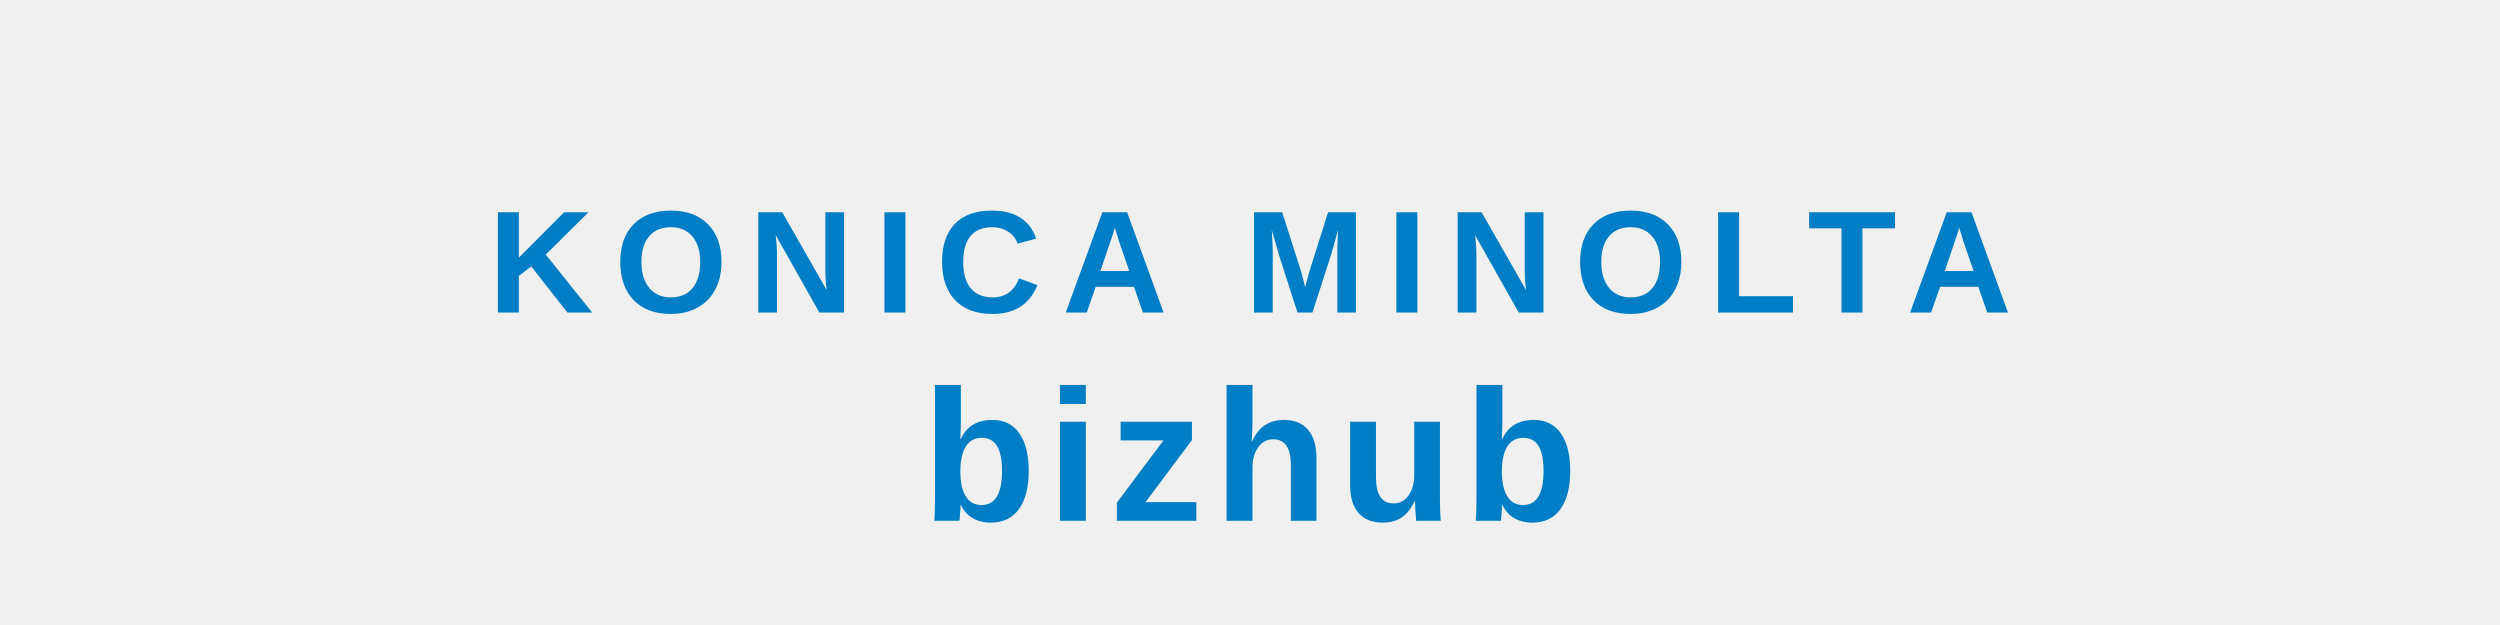
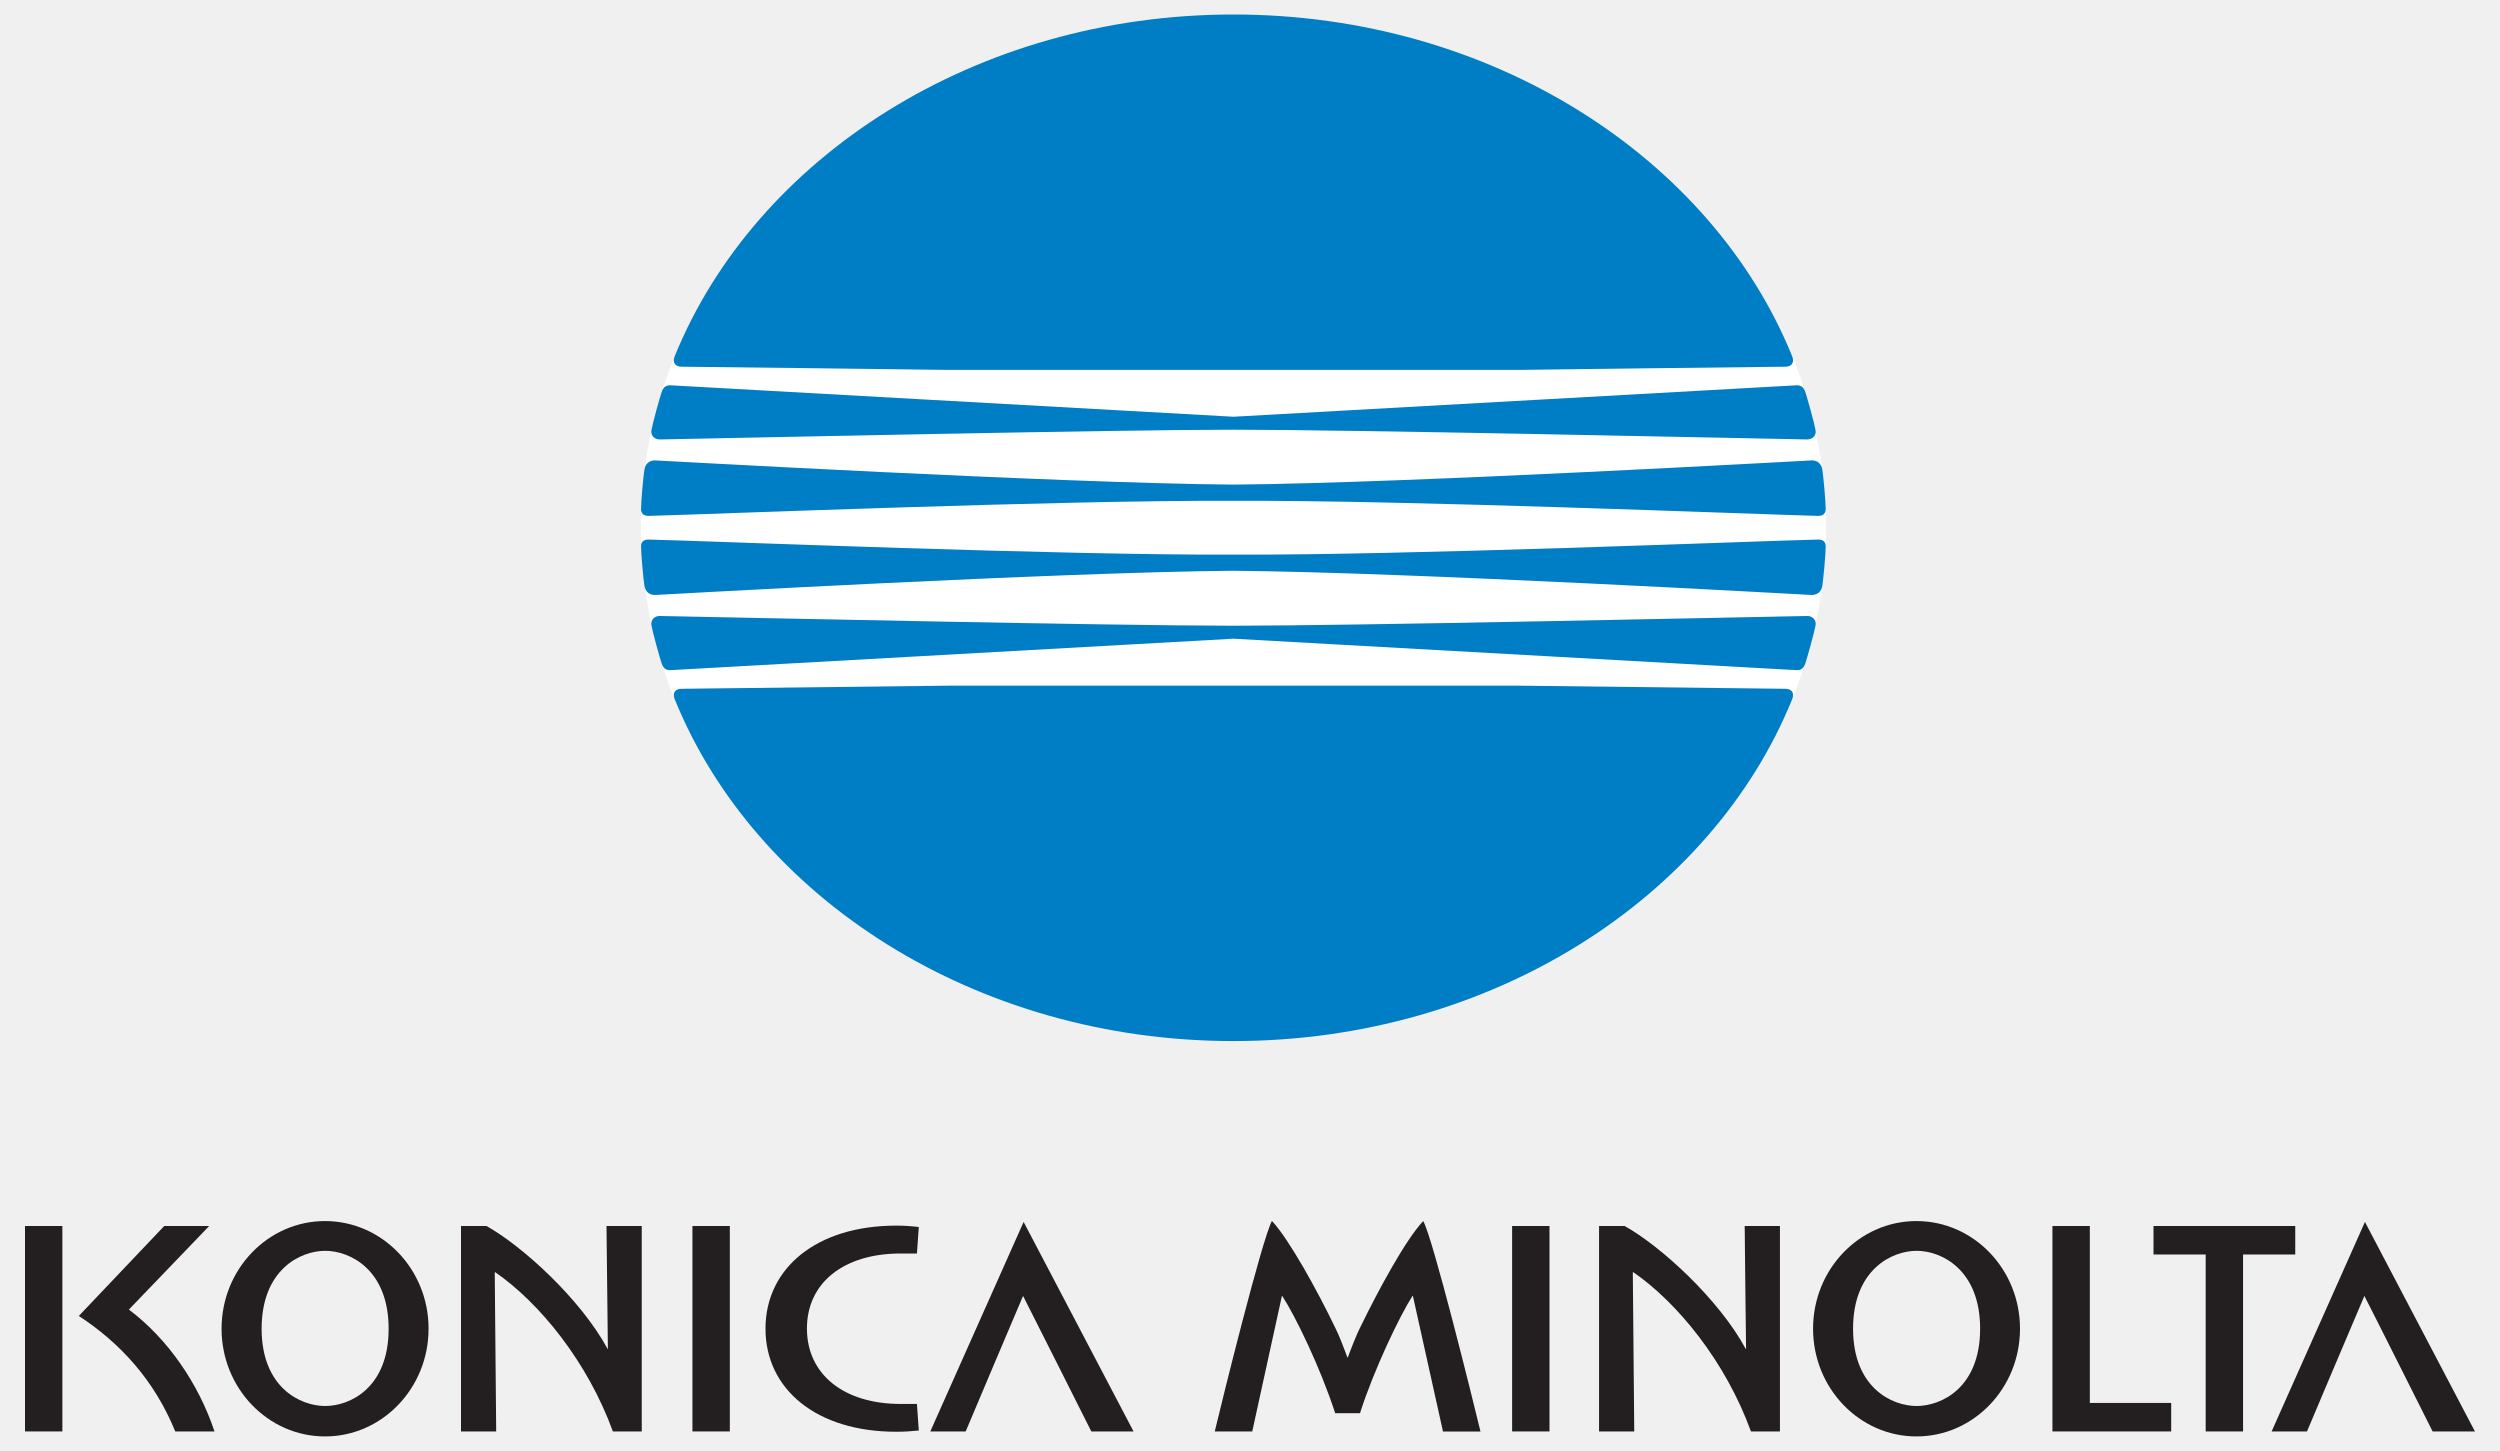
- <svg xmlns="http://www.w3.org/2000/svg" viewBox="0 0 240 60">
-   <text x="120" y="30" font-family="Arial,Helvetica,sans-serif" font-size="14" font-weight="900" fill="#007EC5" text-anchor="middle" letter-spacing="2">KONICA MINOLTA</text>
-   <text x="120" y="50" font-family="Arial,Helvetica,sans-serif" font-size="18" font-weight="700" fill="#007EC5" text-anchor="middle" letter-spacing="1">bizhub</text>
+ <svg xmlns="http://www.w3.org/2000/svg" version="1.1" id="svg2" x="0px" y="0px" width="400px" height="232.1px" viewBox="0 0 400 232.1" xml:space="preserve">
+   <style type="text/css">
+ 	.st0{fill:#FFFFFF;}
+ 	.st1{fill:#007EC5;}
+ 	.st2{fill:#231F20;}
+ </style>
+   <g id="g10" transform="matrix(1, 0, 0, 1, 0, 0)">
+     <g id="g12" transform="scale(0.1)">
+       <path id="path14" class="st0" d="M1038.1,863.3c112.9,2.8,658.5,25.3,935.4,24.3c276.8,1,822.5-21.4,935.4-24.3c7.8-0.2,11.7,3.7,12.2,9.5c0.4-9.4,0.5-18.9,0.5-28.5c0-9.5-0.2-18.9-0.5-28.5c-0.5,6-4.4,9.7-12.2,9.6c-112.9-3-658.7-25.5-935.4-24.1c-277-1.3-822.5,21.1-935.4,24.1c-7.7,0.2-11.6-3.3-12.3-9.1c-0.3,9.2-0.5,18.6-0.5,28c0,9.4,0.2,18.8,0.5,28C1026.5,866.7,1030.4,863.1,1038.1,863.3" />
+       <path id="path16" class="st0" d="M1031.7,749.2c2.2-8.4,8.5-12.7,17.1-12.4c8.5,0.2,641.5,36.4,924.7,38.7c283-2.4,916.2-38.6,924.7-38.7c8.7-0.3,15.2,4.4,17.2,13.1c-2.7-20.1-6.2-39.9-10.4-59.5c0.2,7.7-6.2,12.7-13.6,12.7c-117.6-2.2-729.2-15.6-918-15.6c-188.6,0-800.2,13.4-917.8,15.6c-7.7,0-14.1-5.4-13.6-13.2C1037.8,709.5,1034.4,729.3,1031.7,749.2" />
+       <path id="path18" class="st0" d="M1059.4,625.2c2.8-6,6.7-8.9,13.6-8.7c117.1,6.5,900.6,50.3,900.6,50.3s783.6-43.8,900.9-50.3c6.4,0,10.2,2.5,12.9,8c-5.7-18.1-12.2-36-19.4-53.6c3.3,9.6-1.7,15.6-11.1,15.7c-19.8,0-426.4,5.1-426.4,5.1h-913.8c0,0-406.7-5.1-426.3-5.1c-9.4-0.2-14.4-6-11.4-15C1071.8,589,1065.2,607.1,1059.4,625.2" />
+       <path id="path20" class="st0" d="M2887.3,1064.3c-2.7,5.5-6.5,8.1-12.9,7.9c-117.3-6.4-900.9-50.3-900.9-50.3s-783.5,43.9-900.6,50.3c-6.9,0.2-10.7-2.5-13.6-8.6c5.8,18.1,12.4,35.9,19.6,53.5c-3-9.1,2-15.1,11.2-15.1c19.8-0.2,426.4-5,426.4-5h913.8c0,0,406.7,4.8,426.4,5c9.4,0,14.4,6.4,11.1,15.6C2875.1,1100,2881.6,1082.4,2887.3,1064.3" />
+       <path id="path22" class="st0" d="M2915.5,938.8c-2,8.7-8.5,13.4-17.2,13.1c-8.5-0.3-641.7-36.4-924.7-38.7c-283.1,2.3-916.1,38.4-924.7,38.7c-8.6,0.4-14.9-4-17.1-12.6c2.7,20.1,6,40.1,10.4,59.7c-0.5-8.1,6-13.6,13.6-13.4c117.6,2.2,729.2,15.6,917.8,15.6c188.8,0,800.4-13.4,918-15.6c7.4-0.2,13.8,5,13.6,12.7C2909.3,978.9,2912.8,959,2915.5,938.8" />
+       <path id="path24" class="st1" d="M1973.5,23.2c413,0,765.2,229.3,894,546.9c4,9.9-1,16.6-10.7,16.6c-19.8,0-426.4,5.1-426.4,5.1h-913.8c0,0-406.7-5.1-426.4-5.1c-9.7,0-14.7-6.7-10.7-16.6C1208.3,252.6,1560.5,23.2,1973.5,23.2" />
+       <path id="path26" class="st1" d="M1973.5,687.5c188.8,0,800.4,13.4,918,15.6c8.1,0,14.9-6,13.4-14.8c-1.8-10.7-13.6-52.8-16.4-61.1c-2.7-7.6-6.7-10.9-14.1-10.7c-117.3,6.5-900.9,50.3-900.9,50.3S1190,623,1072.9,616.5c-7.6-0.2-11.6,3.2-14.2,10.7c-3,8.4-14.6,50.4-16.4,61.1c-1.5,8.7,5.2,14.8,13.4,14.8C1173.3,700.9,1784.9,687.5,1973.5,687.5" />
+       <path id="path28" class="st1" d="M1973.5,801.3c276.8-1.3,822.5,21.1,935.4,24.1c8.5,0.2,12.2-4.4,12.2-11.1c0-13.4-4-54.5-5.4-63c-1.5-9.7-8.4-15.1-17.6-14.6c-8.5,0.2-641.7,36.4-924.7,38.7c-283.1-2.4-916.1-38.6-924.7-38.7c-9.2-0.5-16.1,4.9-17.6,14.6c-1.5,8.5-5.4,49.6-5.4,63c-0.2,6.7,3.7,11.2,12.3,11.1C1151,822.4,1696.6,800,1973.5,801.3" />
+       <path id="path30" class="st1" d="M1973.5,1665.7c413,0,765.2-229.4,894-547c4-10.1-1-16.6-10.7-16.6c-19.8-0.2-426.4-5-426.4-5h-913.8c0,0-406.7,4.8-426.4,5c-9.7,0-14.7,6.5-10.7,16.6C1208.3,1436.3,1560.5,1665.7,1973.5,1665.7" />
+       <path id="path32" class="st1" d="M1973.5,1001.2c188.8,0,800.4-13.4,918-15.6c8.1-0.2,14.9,6,13.4,14.9c-1.8,10.5-13.6,52.8-16.4,61c-2.7,7.7-6.7,10.9-14.1,10.7c-117.3-6.6-900.9-50.3-900.9-50.3s-783.5,43.7-900.6,50.3c-7.6,0.2-11.6-3-14.2-10.7c-3-8.2-14.6-50.5-16.4-61c-1.5-8.9,5.2-15.1,13.4-14.9C1173.3,987.8,1784.9,1001.2,1973.5,1001.2" />
+       <path id="path34" class="st1" d="M1973.5,887.4c276.8,1.2,822.5-21.3,935.4-24.1c8.5-0.2,12.2,4.2,12.2,11c0,13.3-4,54.3-5.4,63c-1.5,9.7-8.4,14.9-17.6,14.6c-8.5-0.3-641.7-36.4-924.7-38.7c-283.1,2.3-916.1,38.4-924.7,38.7c-9.2,0.4-16.1-4.8-17.6-14.6c-1.5-8.7-5.4-49.8-5.4-63c-0.2-6.8,3.7-11.2,12.3-11C1151,866.1,1696.6,888.6,1973.5,887.4" />
+       <path id="path36" class="st2" d="M520.3,2249.6c-39.5,0-101.7-29.3-101.7-123.7c0-94.5,62-124.6,101.7-124.6c39.7,0,101.5,30.1,101.5,124.6C621.9,2220.6,559.9,2249.6,520.3,2249.6z M520,1953.7c-91.3,0-165.5,77.1-165.5,172.3c0,95,74.2,172.3,165.5,172.3c91.5,0,165.7-77.3,165.7-172.3C685.8,2030.8,611.5,1953.7,520,1953.7" />
+       <path id="path38" class="st2" d="M3066.6,2249.6c-39.5,0-101.7-29.3-101.7-123.7c0-94.5,62-124.6,101.7-124.6c39.7,0,101.6,30.1,101.6,124.6C3168.2,2220.6,3106.1,2249.6,3066.6,2249.6z M3066.3,1953.7c-91.3,0-165.4,77.1-165.4,172.3c0,95,74.1,172.3,165.4,172.3c91.5,0,165.7-77.3,165.7-172.3C3232,2030.8,3157.8,1953.7,3066.3,1953.7" />
+       <path id="path40" class="st2" d="M40,1961.6h59.8v328.7H40V1961.6z" />
+       <path id="path42" class="st2" d="M1107.9,1961.6h59.8v328.7h-59.8V1961.6z" />
+       <path id="path44" class="st2" d="M2419.4,1961.6h59.8v328.7h-59.8V1961.6z" />
+       <path id="path46" class="st2" d="M1440.9,2005.6h26.2l3-42.4c-13.1-1.5-22.9-2.2-36.2-2.2c-127.2,0-209.1,67.9-209.1,164.9c0,97.2,81.9,164.9,209.1,164.9c13.3,0,23.1-0.7,36.2-2l-3-42.5h-26.2c-90.3,0-149.8-46.9-149.8-120.7C1291.1,2051.7,1350.9,2005.6,1440.9,2005.6" />
+       <path id="path48" class="st2" d="M972.6,2157.8c0,0.7-0.2,0.9-0.5,0.3c-43.7-80.4-137-164.9-193.8-196.5h-40.7v328.7h56.3c0,0-2.3-253.3-2.3-253.8c0-1,0.1-1.2,0.7-1c70.9,48.9,147.8,143.4,188.3,254.8h46.2v-328.7h-56.4C970.3,1961.6,972.6,2157.4,972.6,2157.8" />
+       <path id="path50" class="st2" d="M2793.7,2157.8c0,0.7-0.3,0.9-0.6,0.3c-43.6-80.4-136.9-164.9-193.7-196.5h-40.9v328.7h56.3c0,0-2.3-253.3-2.3-253.8c0-1,0.2-1.2,0.8-1c70.9,48.9,147.8,143.4,188.2,254.8h46.4v-328.7h-56.4C2791.3,1961.6,2793.7,2157.4,2793.7,2157.8" />
+       <path id="path52" class="st2" d="M1488.5,2290.3h56.6c0,0,88.5-209.7,91.8-216.8c3.9,7.2,109.2,216.8,109.2,216.8h67.6l-175.9-335.2L1488.5,2290.3" />
+       <path id="path54" class="st2" d="M3783.9,1955.1l-149.3,335.2h56.6c0,0,88.5-209.7,91.8-216.8c4,7.2,109.2,216.8,109.2,216.8h67.7L3783.9,1955.1" />
+       <path id="path56" class="st2" d="M206.2,2095.3c34.7-35.9,128.5-133.7,128.5-133.7h-71.9l-136.7,143.9c65.7,43,120.5,102,154.3,184.8h62.8C317.3,2212.6,267.5,2141.3,206.2,2095.3" />
+       <path id="path58" class="st2" d="M3343.7,1961.6h-59.8v328.7h190v-45.6h-130.2V1961.6" />
+       <path id="path60" class="st2" d="M3672.3,1961.6h-226.7v45.6h83.5v283.1h59.8v-283.1h83.5V1961.6" />
+       <path id="path62" class="st2" d="M2176.7,2123.1c-6,11.4-14.4,33.2-20.1,48.6c-0.2,0.3-0.7,0.3-0.9,0c-5.5-15.1-13.9-37.1-19.8-48.3c-28.7-59.5-73.9-141.3-100.8-169.9c-15.8,29.1-78.4,281.8-91.5,336.8h60c0,0,47.1-215.4,47.3-216.1c0.2-0.7,0.5-1,0.8-0.5c20.6,31.7,60.5,113.3,84.6,187.4h39.7c22.1-69.4,63.7-156.2,84.1-187.8c0.3-0.2,0.6,0,0.6,0.5c0.2,0.5,48.1,216.7,48.1,216.7h60c-13.3-54.9-75.7-307.6-91.6-336.8C2249.8,1982.2,2205.4,2064,2176.7,2123.1" />
+     </g>
+   </g>
</svg>
